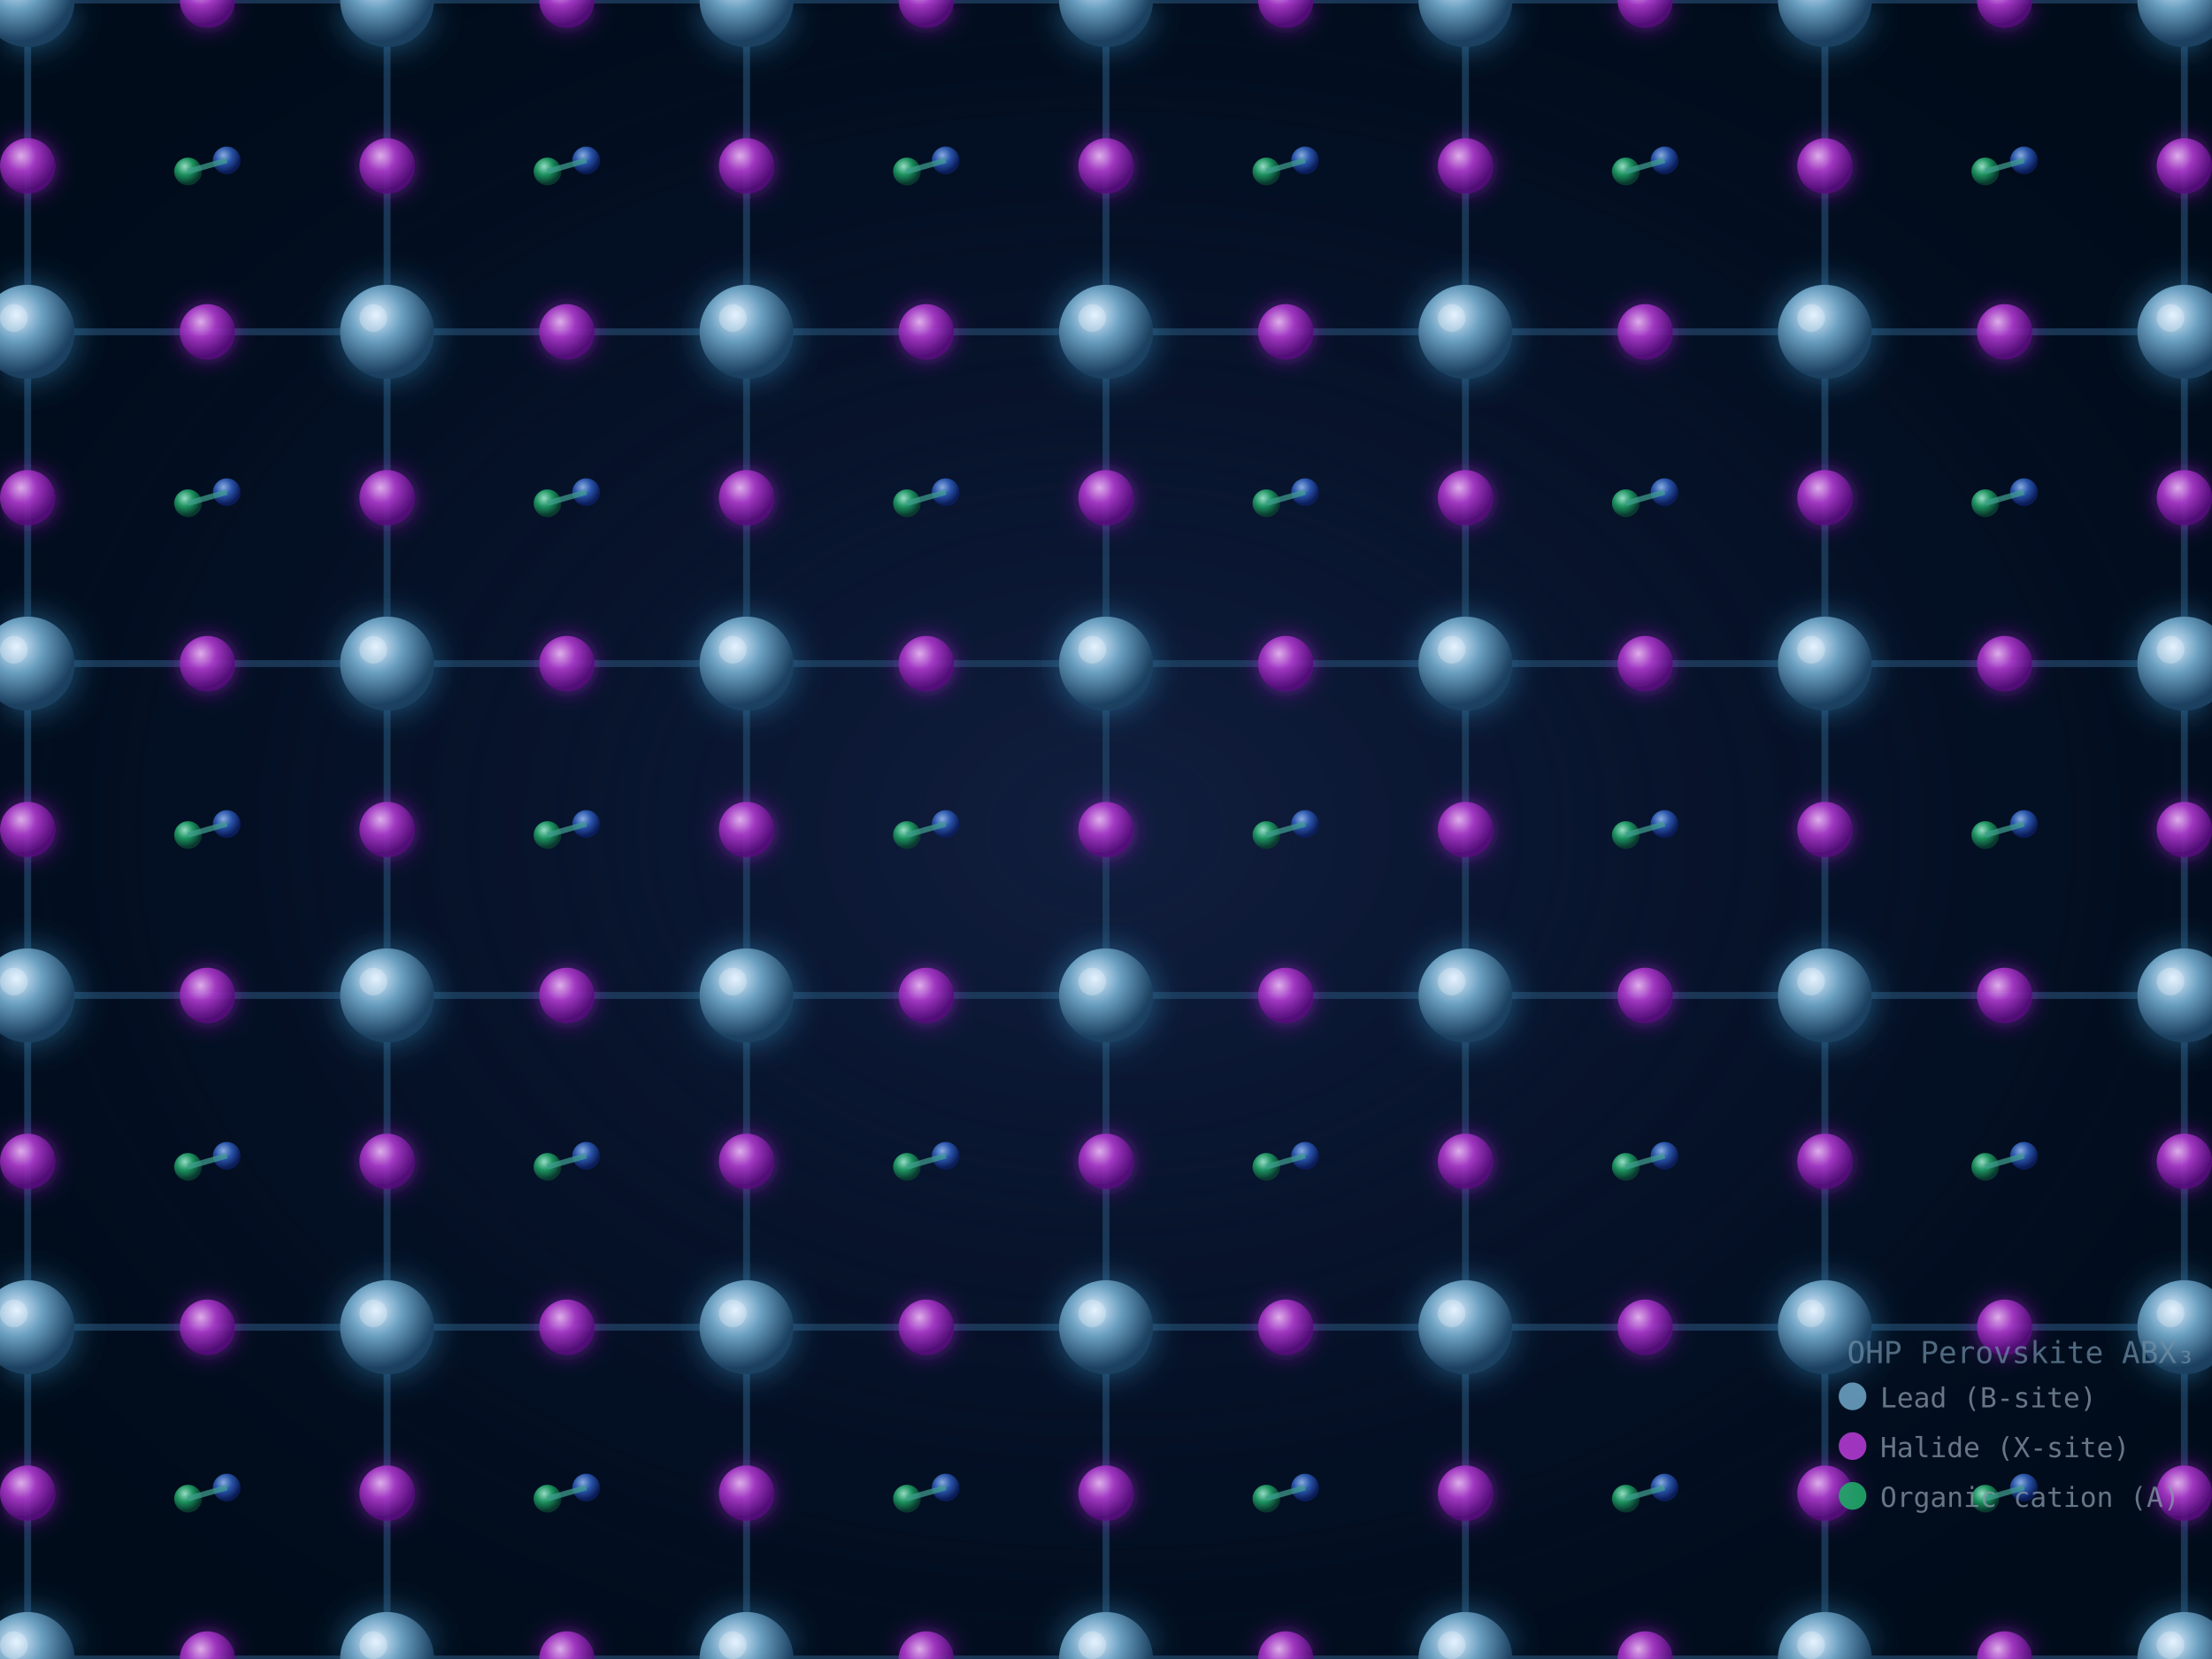
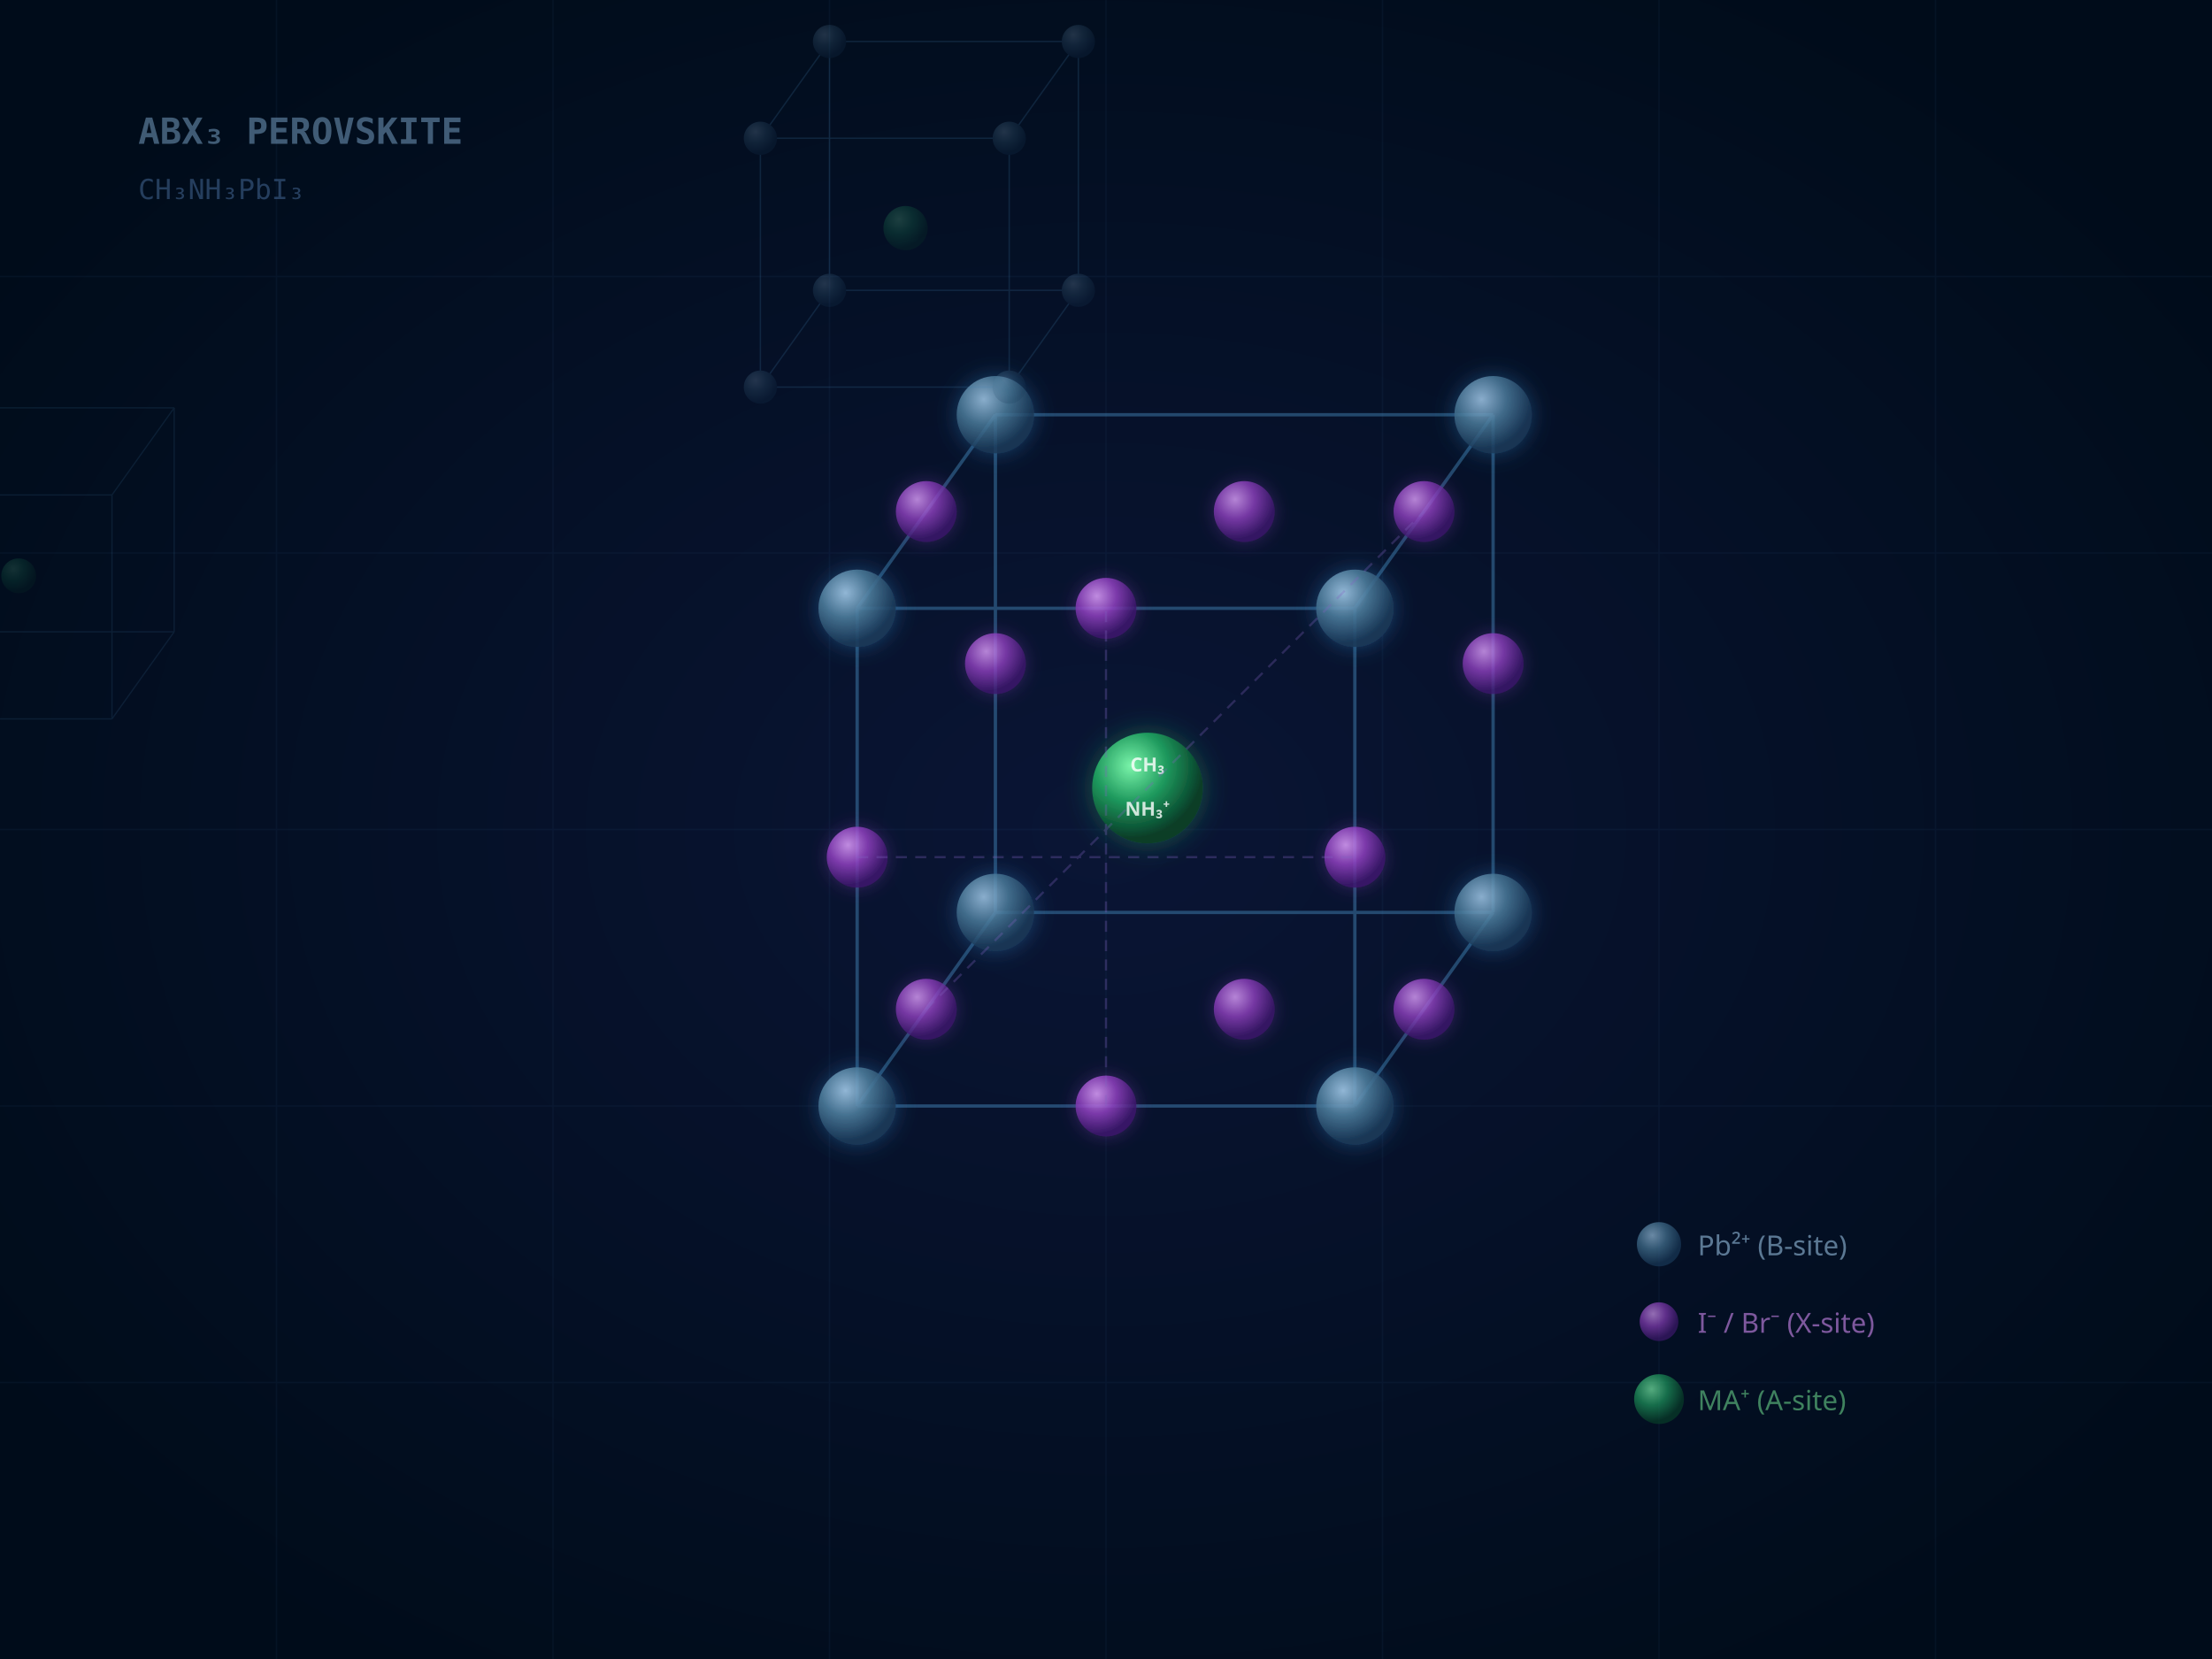
<svg xmlns="http://www.w3.org/2000/svg" width="800" height="600" viewBox="0 0 800 600">
  <defs>
-     <radialGradient id="pbg" cx="38%" cy="32%" r="62%">
-       <stop offset="0%" stop-color="#ddeeff" />
-       <stop offset="45%" stop-color="#6a9fc0" />
-       <stop offset="100%" stop-color="#1c4060" />
-     </radialGradient>
-     <radialGradient id="ig" cx="38%" cy="32%" r="62%">
-       <stop offset="0%" stop-color="#f5c0ff" />
-       <stop offset="45%" stop-color="#b03ad0" />
-       <stop offset="100%" stop-color="#5a0e80" />
-     </radialGradient>
-     <radialGradient id="cg" cx="38%" cy="32%" r="62%">
-       <stop offset="0%" stop-color="#b0ffe0" />
-       <stop offset="50%" stop-color="#20a868" />
-       <stop offset="100%" stop-color="#0a4030" />
-     </radialGradient>
-     <radialGradient id="ng" cx="38%" cy="32%" r="62%">
-       <stop offset="0%" stop-color="#a0c8ff" />
-       <stop offset="50%" stop-color="#3060c0" />
-       <stop offset="100%" stop-color="#0c1e60" />
-     </radialGradient>
    <radialGradient id="bg" cx="50%" cy="50%" r="60%">
      <stop offset="0%" stop-color="#0a1535" />
      <stop offset="100%" stop-color="#000c1a" />
    </radialGradient>
-     <filter id="pbglow" x="-80%" y="-80%" width="260%" height="260%">
-       <feGaussianBlur in="SourceAlpha" stdDeviation="6" result="blur" />
-       <feFlood flood-color="#3080b0" flood-opacity="0.7" result="col" />
+     <radialGradient id="pbg" cx="35%" cy="30%" r="65%">
+       <stop offset="0%" stop-color="#a0c8e8" />
+       <stop offset="50%" stop-color="#4a7a9a" />
+       <stop offset="100%" stop-color="#1a3a5a" />
+     </radialGradient>
+     <radialGradient id="ig" cx="35%" cy="30%" r="65%">
+       <stop offset="0%" stop-color="#e0a0ff" />
+       <stop offset="50%" stop-color="#9040c0" />
+       <stop offset="100%" stop-color="#401870" />
+     </radialGradient>
+     <radialGradient id="cg" cx="35%" cy="30%" r="65%">
+       <stop offset="0%" stop-color="#80ffb0" />
+       <stop offset="50%" stop-color="#20a060" />
+       <stop offset="100%" stop-color="#084028" />
+     </radialGradient>
+     <radialGradient id="ng" cx="35%" cy="30%" r="65%">
+       <stop offset="0%" stop-color="#90c0ff" />
+       <stop offset="50%" stop-color="#2060c0" />
+       <stop offset="100%" stop-color="#0c1e60" />
+     </radialGradient>
+     <radialGradient id="hg" cx="35%" cy="30%" r="65%">
+       <stop offset="0%" stop-color="#ffffff" />
+       <stop offset="50%" stop-color="#c0c0c0" />
+       <stop offset="100%" stop-color="#606060" />
+     </radialGradient>
+     <filter id="glow1" x="-50%" y="-50%" width="200%" height="200%">
+       <feGaussianBlur in="SourceAlpha" stdDeviation="4" result="blur" />
+       <feFlood flood-color="#3080c0" flood-opacity="0.5" result="col" />
      <feComposite in="col" in2="blur" operator="in" result="glow" />
      <feMerge>
        <feMergeNode in="glow" />
        <feMergeNode in="SourceGraphic" />
      </feMerge>
    </filter>
-     <filter id="iglow" x="-80%" y="-80%" width="260%" height="260%">
-       <feGaussianBlur in="SourceAlpha" stdDeviation="4" result="blur" />
-       <feFlood flood-color="#c020f0" flood-opacity="0.6" result="col" />
+     <filter id="glow2" x="-50%" y="-50%" width="200%" height="200%">
+       <feGaussianBlur in="SourceAlpha" stdDeviation="3" result="blur" />
+       <feFlood flood-color="#9040c0" flood-opacity="0.4" result="col" />
+       <feComposite in="col" in2="blur" operator="in" result="glow" />
+       <feMerge>
+         <feMergeNode in="glow" />
+         <feMergeNode in="SourceGraphic" />
+       </feMerge>
+     </filter>
+     <filter id="glow3" x="-50%" y="-50%" width="200%" height="200%">
+       <feGaussianBlur in="SourceAlpha" stdDeviation="5" result="blur" />
+       <feFlood flood-color="#20a060" flood-opacity="0.5" result="col" />
      <feComposite in="col" in2="blur" operator="in" result="glow" />
      <feMerge>
        <feMergeNode in="glow" />
        <feMergeNode in="SourceGraphic" />
      </feMerge>
    </filter>
  </defs>
  <rect width="800" height="600" fill="url(#bg)" />
-   <ellipse cx="400" cy="300" rx="440" ry="330.0" fill="none" stroke="#1a3060" stroke-width="0" opacity="0" />
-   <radialGradient id="amb" cx="50%" cy="50%" r="55%">
-     <stop offset="0%" stop-color="#122040" stop-opacity="0.8" />
-     <stop offset="100%" stop-color="#000c1a" stop-opacity="0" />
-   </radialGradient>
-   <rect width="800" height="600" fill="url(#amb)" />
-   <line x1="10" y1="0" x2="140" y2="0" stroke="#1e4060" stroke-width="2.5" opacity="0.8" />
-   <line x1="140" y1="0" x2="270" y2="0" stroke="#1e4060" stroke-width="2.5" opacity="0.8" />
-   <line x1="270" y1="0" x2="400" y2="0" stroke="#1e4060" stroke-width="2.5" opacity="0.8" />
-   <line x1="400" y1="0" x2="530" y2="0" stroke="#1e4060" stroke-width="2.5" opacity="0.8" />
-   <line x1="530" y1="0" x2="660" y2="0" stroke="#1e4060" stroke-width="2.5" opacity="0.8" />
-   <line x1="660" y1="0" x2="790" y2="0" stroke="#1e4060" stroke-width="2.5" opacity="0.8" />
-   <line x1="10" y1="120" x2="140" y2="120" stroke="#1e4060" stroke-width="2.5" opacity="0.8" />
-   <line x1="140" y1="120" x2="270" y2="120" stroke="#1e4060" stroke-width="2.5" opacity="0.8" />
-   <line x1="270" y1="120" x2="400" y2="120" stroke="#1e4060" stroke-width="2.5" opacity="0.8" />
-   <line x1="400" y1="120" x2="530" y2="120" stroke="#1e4060" stroke-width="2.5" opacity="0.8" />
-   <line x1="530" y1="120" x2="660" y2="120" stroke="#1e4060" stroke-width="2.5" opacity="0.8" />
-   <line x1="660" y1="120" x2="790" y2="120" stroke="#1e4060" stroke-width="2.5" opacity="0.8" />
-   <line x1="10" y1="240" x2="140" y2="240" stroke="#1e4060" stroke-width="2.5" opacity="0.8" />
-   <line x1="140" y1="240" x2="270" y2="240" stroke="#1e4060" stroke-width="2.5" opacity="0.8" />
-   <line x1="270" y1="240" x2="400" y2="240" stroke="#1e4060" stroke-width="2.5" opacity="0.8" />
-   <line x1="400" y1="240" x2="530" y2="240" stroke="#1e4060" stroke-width="2.5" opacity="0.8" />
-   <line x1="530" y1="240" x2="660" y2="240" stroke="#1e4060" stroke-width="2.5" opacity="0.8" />
-   <line x1="660" y1="240" x2="790" y2="240" stroke="#1e4060" stroke-width="2.5" opacity="0.8" />
-   <line x1="10" y1="360" x2="140" y2="360" stroke="#1e4060" stroke-width="2.5" opacity="0.8" />
-   <line x1="140" y1="360" x2="270" y2="360" stroke="#1e4060" stroke-width="2.5" opacity="0.8" />
-   <line x1="270" y1="360" x2="400" y2="360" stroke="#1e4060" stroke-width="2.5" opacity="0.8" />
-   <line x1="400" y1="360" x2="530" y2="360" stroke="#1e4060" stroke-width="2.5" opacity="0.8" />
-   <line x1="530" y1="360" x2="660" y2="360" stroke="#1e4060" stroke-width="2.5" opacity="0.8" />
-   <line x1="660" y1="360" x2="790" y2="360" stroke="#1e4060" stroke-width="2.5" opacity="0.8" />
-   <line x1="10" y1="480" x2="140" y2="480" stroke="#1e4060" stroke-width="2.5" opacity="0.8" />
-   <line x1="140" y1="480" x2="270" y2="480" stroke="#1e4060" stroke-width="2.5" opacity="0.8" />
-   <line x1="270" y1="480" x2="400" y2="480" stroke="#1e4060" stroke-width="2.5" opacity="0.8" />
-   <line x1="400" y1="480" x2="530" y2="480" stroke="#1e4060" stroke-width="2.5" opacity="0.8" />
-   <line x1="530" y1="480" x2="660" y2="480" stroke="#1e4060" stroke-width="2.5" opacity="0.8" />
-   <line x1="660" y1="480" x2="790" y2="480" stroke="#1e4060" stroke-width="2.5" opacity="0.8" />
-   <line x1="10" y1="600" x2="140" y2="600" stroke="#1e4060" stroke-width="2.5" opacity="0.8" />
-   <line x1="140" y1="600" x2="270" y2="600" stroke="#1e4060" stroke-width="2.5" opacity="0.8" />
-   <line x1="270" y1="600" x2="400" y2="600" stroke="#1e4060" stroke-width="2.5" opacity="0.8" />
-   <line x1="400" y1="600" x2="530" y2="600" stroke="#1e4060" stroke-width="2.5" opacity="0.8" />
-   <line x1="530" y1="600" x2="660" y2="600" stroke="#1e4060" stroke-width="2.5" opacity="0.8" />
-   <line x1="660" y1="600" x2="790" y2="600" stroke="#1e4060" stroke-width="2.5" opacity="0.8" />
-   <line x1="10" y1="0" x2="10" y2="120" stroke="#1e4060" stroke-width="2.5" opacity="0.8" />
-   <line x1="10" y1="120" x2="10" y2="240" stroke="#1e4060" stroke-width="2.5" opacity="0.8" />
-   <line x1="10" y1="240" x2="10" y2="360" stroke="#1e4060" stroke-width="2.5" opacity="0.8" />
-   <line x1="10" y1="360" x2="10" y2="480" stroke="#1e4060" stroke-width="2.5" opacity="0.8" />
-   <line x1="10" y1="480" x2="10" y2="600" stroke="#1e4060" stroke-width="2.5" opacity="0.8" />
-   <line x1="140" y1="0" x2="140" y2="120" stroke="#1e4060" stroke-width="2.5" opacity="0.8" />
-   <line x1="140" y1="120" x2="140" y2="240" stroke="#1e4060" stroke-width="2.5" opacity="0.8" />
-   <line x1="140" y1="240" x2="140" y2="360" stroke="#1e4060" stroke-width="2.5" opacity="0.8" />
-   <line x1="140" y1="360" x2="140" y2="480" stroke="#1e4060" stroke-width="2.5" opacity="0.8" />
-   <line x1="140" y1="480" x2="140" y2="600" stroke="#1e4060" stroke-width="2.5" opacity="0.8" />
-   <line x1="270" y1="0" x2="270" y2="120" stroke="#1e4060" stroke-width="2.5" opacity="0.8" />
-   <line x1="270" y1="120" x2="270" y2="240" stroke="#1e4060" stroke-width="2.5" opacity="0.8" />
-   <line x1="270" y1="240" x2="270" y2="360" stroke="#1e4060" stroke-width="2.5" opacity="0.8" />
-   <line x1="270" y1="360" x2="270" y2="480" stroke="#1e4060" stroke-width="2.5" opacity="0.8" />
-   <line x1="270" y1="480" x2="270" y2="600" stroke="#1e4060" stroke-width="2.5" opacity="0.8" />
-   <line x1="400" y1="0" x2="400" y2="120" stroke="#1e4060" stroke-width="2.5" opacity="0.8" />
-   <line x1="400" y1="120" x2="400" y2="240" stroke="#1e4060" stroke-width="2.5" opacity="0.8" />
-   <line x1="400" y1="240" x2="400" y2="360" stroke="#1e4060" stroke-width="2.5" opacity="0.8" />
-   <line x1="400" y1="360" x2="400" y2="480" stroke="#1e4060" stroke-width="2.5" opacity="0.8" />
-   <line x1="400" y1="480" x2="400" y2="600" stroke="#1e4060" stroke-width="2.5" opacity="0.8" />
-   <line x1="530" y1="0" x2="530" y2="120" stroke="#1e4060" stroke-width="2.5" opacity="0.8" />
-   <line x1="530" y1="120" x2="530" y2="240" stroke="#1e4060" stroke-width="2.5" opacity="0.8" />
-   <line x1="530" y1="240" x2="530" y2="360" stroke="#1e4060" stroke-width="2.5" opacity="0.8" />
-   <line x1="530" y1="360" x2="530" y2="480" stroke="#1e4060" stroke-width="2.5" opacity="0.8" />
-   <line x1="530" y1="480" x2="530" y2="600" stroke="#1e4060" stroke-width="2.5" opacity="0.8" />
-   <line x1="660" y1="0" x2="660" y2="120" stroke="#1e4060" stroke-width="2.5" opacity="0.8" />
-   <line x1="660" y1="120" x2="660" y2="240" stroke="#1e4060" stroke-width="2.5" opacity="0.8" />
-   <line x1="660" y1="240" x2="660" y2="360" stroke="#1e4060" stroke-width="2.5" opacity="0.8" />
-   <line x1="660" y1="360" x2="660" y2="480" stroke="#1e4060" stroke-width="2.5" opacity="0.8" />
-   <line x1="660" y1="480" x2="660" y2="600" stroke="#1e4060" stroke-width="2.5" opacity="0.8" />
-   <line x1="790" y1="0" x2="790" y2="120" stroke="#1e4060" stroke-width="2.5" opacity="0.8" />
-   <line x1="790" y1="120" x2="790" y2="240" stroke="#1e4060" stroke-width="2.5" opacity="0.8" />
-   <line x1="790" y1="240" x2="790" y2="360" stroke="#1e4060" stroke-width="2.5" opacity="0.8" />
-   <line x1="790" y1="360" x2="790" y2="480" stroke="#1e4060" stroke-width="2.5" opacity="0.8" />
-   <line x1="790" y1="480" x2="790" y2="600" stroke="#1e4060" stroke-width="2.5" opacity="0.8" />
-   <circle cx="68" cy="62" r="5" fill="url(#cg)" opacity="0.85" />
-   <circle cx="82" cy="58" r="5" fill="url(#ng)" opacity="0.85" />
-   <line x1="68" y1="62" x2="82" y2="58" stroke="#40a090" stroke-width="2" opacity="0.7" />
-   <circle cx="68" cy="182" r="5" fill="url(#cg)" opacity="0.85" />
-   <circle cx="82" cy="178" r="5" fill="url(#ng)" opacity="0.85" />
-   <line x1="68" y1="182" x2="82" y2="178" stroke="#40a090" stroke-width="2" opacity="0.7" />
-   <circle cx="68" cy="302" r="5" fill="url(#cg)" opacity="0.85" />
-   <circle cx="82" cy="298" r="5" fill="url(#ng)" opacity="0.85" />
-   <line x1="68" y1="302" x2="82" y2="298" stroke="#40a090" stroke-width="2" opacity="0.7" />
-   <circle cx="68" cy="422" r="5" fill="url(#cg)" opacity="0.85" />
-   <circle cx="82" cy="418" r="5" fill="url(#ng)" opacity="0.85" />
-   <line x1="68" y1="422" x2="82" y2="418" stroke="#40a090" stroke-width="2" opacity="0.7" />
-   <circle cx="68" cy="542" r="5" fill="url(#cg)" opacity="0.85" />
-   <circle cx="82" cy="538" r="5" fill="url(#ng)" opacity="0.85" />
-   <line x1="68" y1="542" x2="82" y2="538" stroke="#40a090" stroke-width="2" opacity="0.7" />
-   <circle cx="198" cy="62" r="5" fill="url(#cg)" opacity="0.85" />
-   <circle cx="212" cy="58" r="5" fill="url(#ng)" opacity="0.85" />
-   <line x1="198" y1="62" x2="212" y2="58" stroke="#40a090" stroke-width="2" opacity="0.7" />
-   <circle cx="198" cy="182" r="5" fill="url(#cg)" opacity="0.85" />
-   <circle cx="212" cy="178" r="5" fill="url(#ng)" opacity="0.85" />
-   <line x1="198" y1="182" x2="212" y2="178" stroke="#40a090" stroke-width="2" opacity="0.7" />
-   <circle cx="198" cy="302" r="5" fill="url(#cg)" opacity="0.85" />
-   <circle cx="212" cy="298" r="5" fill="url(#ng)" opacity="0.85" />
-   <line x1="198" y1="302" x2="212" y2="298" stroke="#40a090" stroke-width="2" opacity="0.7" />
-   <circle cx="198" cy="422" r="5" fill="url(#cg)" opacity="0.85" />
-   <circle cx="212" cy="418" r="5" fill="url(#ng)" opacity="0.85" />
-   <line x1="198" y1="422" x2="212" y2="418" stroke="#40a090" stroke-width="2" opacity="0.7" />
-   <circle cx="198" cy="542" r="5" fill="url(#cg)" opacity="0.85" />
-   <circle cx="212" cy="538" r="5" fill="url(#ng)" opacity="0.85" />
-   <line x1="198" y1="542" x2="212" y2="538" stroke="#40a090" stroke-width="2" opacity="0.7" />
-   <circle cx="328" cy="62" r="5" fill="url(#cg)" opacity="0.85" />
-   <circle cx="342" cy="58" r="5" fill="url(#ng)" opacity="0.85" />
-   <line x1="328" y1="62" x2="342" y2="58" stroke="#40a090" stroke-width="2" opacity="0.7" />
-   <circle cx="328" cy="182" r="5" fill="url(#cg)" opacity="0.85" />
-   <circle cx="342" cy="178" r="5" fill="url(#ng)" opacity="0.85" />
-   <line x1="328" y1="182" x2="342" y2="178" stroke="#40a090" stroke-width="2" opacity="0.7" />
-   <circle cx="328" cy="302" r="5" fill="url(#cg)" opacity="0.85" />
-   <circle cx="342" cy="298" r="5" fill="url(#ng)" opacity="0.85" />
-   <line x1="328" y1="302" x2="342" y2="298" stroke="#40a090" stroke-width="2" opacity="0.7" />
-   <circle cx="328" cy="422" r="5" fill="url(#cg)" opacity="0.85" />
-   <circle cx="342" cy="418" r="5" fill="url(#ng)" opacity="0.85" />
-   <line x1="328" y1="422" x2="342" y2="418" stroke="#40a090" stroke-width="2" opacity="0.7" />
-   <circle cx="328" cy="542" r="5" fill="url(#cg)" opacity="0.85" />
-   <circle cx="342" cy="538" r="5" fill="url(#ng)" opacity="0.85" />
-   <line x1="328" y1="542" x2="342" y2="538" stroke="#40a090" stroke-width="2" opacity="0.7" />
-   <circle cx="458" cy="62" r="5" fill="url(#cg)" opacity="0.85" />
-   <circle cx="472" cy="58" r="5" fill="url(#ng)" opacity="0.85" />
-   <line x1="458" y1="62" x2="472" y2="58" stroke="#40a090" stroke-width="2" opacity="0.7" />
-   <circle cx="458" cy="182" r="5" fill="url(#cg)" opacity="0.85" />
-   <circle cx="472" cy="178" r="5" fill="url(#ng)" opacity="0.85" />
-   <line x1="458" y1="182" x2="472" y2="178" stroke="#40a090" stroke-width="2" opacity="0.7" />
-   <circle cx="458" cy="302" r="5" fill="url(#cg)" opacity="0.85" />
-   <circle cx="472" cy="298" r="5" fill="url(#ng)" opacity="0.85" />
-   <line x1="458" y1="302" x2="472" y2="298" stroke="#40a090" stroke-width="2" opacity="0.7" />
-   <circle cx="458" cy="422" r="5" fill="url(#cg)" opacity="0.85" />
-   <circle cx="472" cy="418" r="5" fill="url(#ng)" opacity="0.85" />
-   <line x1="458" y1="422" x2="472" y2="418" stroke="#40a090" stroke-width="2" opacity="0.7" />
-   <circle cx="458" cy="542" r="5" fill="url(#cg)" opacity="0.85" />
-   <circle cx="472" cy="538" r="5" fill="url(#ng)" opacity="0.85" />
-   <line x1="458" y1="542" x2="472" y2="538" stroke="#40a090" stroke-width="2" opacity="0.7" />
-   <circle cx="588" cy="62" r="5" fill="url(#cg)" opacity="0.85" />
-   <circle cx="602" cy="58" r="5" fill="url(#ng)" opacity="0.85" />
-   <line x1="588" y1="62" x2="602" y2="58" stroke="#40a090" stroke-width="2" opacity="0.7" />
-   <circle cx="588" cy="182" r="5" fill="url(#cg)" opacity="0.85" />
-   <circle cx="602" cy="178" r="5" fill="url(#ng)" opacity="0.85" />
-   <line x1="588" y1="182" x2="602" y2="178" stroke="#40a090" stroke-width="2" opacity="0.7" />
-   <circle cx="588" cy="302" r="5" fill="url(#cg)" opacity="0.85" />
-   <circle cx="602" cy="298" r="5" fill="url(#ng)" opacity="0.85" />
-   <line x1="588" y1="302" x2="602" y2="298" stroke="#40a090" stroke-width="2" opacity="0.7" />
-   <circle cx="588" cy="422" r="5" fill="url(#cg)" opacity="0.85" />
-   <circle cx="602" cy="418" r="5" fill="url(#ng)" opacity="0.85" />
-   <line x1="588" y1="422" x2="602" y2="418" stroke="#40a090" stroke-width="2" opacity="0.7" />
-   <circle cx="588" cy="542" r="5" fill="url(#cg)" opacity="0.85" />
-   <circle cx="602" cy="538" r="5" fill="url(#ng)" opacity="0.85" />
-   <line x1="588" y1="542" x2="602" y2="538" stroke="#40a090" stroke-width="2" opacity="0.7" />
-   <circle cx="718" cy="62" r="5" fill="url(#cg)" opacity="0.85" />
-   <circle cx="732" cy="58" r="5" fill="url(#ng)" opacity="0.85" />
-   <line x1="718" y1="62" x2="732" y2="58" stroke="#40a090" stroke-width="2" opacity="0.7" />
-   <circle cx="718" cy="182" r="5" fill="url(#cg)" opacity="0.85" />
-   <circle cx="732" cy="178" r="5" fill="url(#ng)" opacity="0.85" />
-   <line x1="718" y1="182" x2="732" y2="178" stroke="#40a090" stroke-width="2" opacity="0.7" />
-   <circle cx="718" cy="302" r="5" fill="url(#cg)" opacity="0.85" />
-   <circle cx="732" cy="298" r="5" fill="url(#ng)" opacity="0.85" />
-   <line x1="718" y1="302" x2="732" y2="298" stroke="#40a090" stroke-width="2" opacity="0.7" />
-   <circle cx="718" cy="422" r="5" fill="url(#cg)" opacity="0.85" />
-   <circle cx="732" cy="418" r="5" fill="url(#ng)" opacity="0.85" />
-   <line x1="718" y1="422" x2="732" y2="418" stroke="#40a090" stroke-width="2" opacity="0.7" />
-   <circle cx="718" cy="542" r="5" fill="url(#cg)" opacity="0.85" />
-   <circle cx="732" cy="538" r="5" fill="url(#ng)" opacity="0.85" />
-   <line x1="718" y1="542" x2="732" y2="538" stroke="#40a090" stroke-width="2" opacity="0.7" />
-   <circle cx="75" cy="0" r="10" fill="url(#ig)" filter="url(#iglow)" opacity="0.9" />
-   <circle cx="75" cy="120" r="10" fill="url(#ig)" filter="url(#iglow)" opacity="0.9" />
-   <circle cx="75" cy="240" r="10" fill="url(#ig)" filter="url(#iglow)" opacity="0.9" />
-   <circle cx="75" cy="360" r="10" fill="url(#ig)" filter="url(#iglow)" opacity="0.9" />
-   <circle cx="75" cy="480" r="10" fill="url(#ig)" filter="url(#iglow)" opacity="0.9" />
-   <circle cx="75" cy="600" r="10" fill="url(#ig)" filter="url(#iglow)" opacity="0.9" />
-   <circle cx="205" cy="0" r="10" fill="url(#ig)" filter="url(#iglow)" opacity="0.9" />
-   <circle cx="205" cy="120" r="10" fill="url(#ig)" filter="url(#iglow)" opacity="0.9" />
-   <circle cx="205" cy="240" r="10" fill="url(#ig)" filter="url(#iglow)" opacity="0.9" />
-   <circle cx="205" cy="360" r="10" fill="url(#ig)" filter="url(#iglow)" opacity="0.9" />
-   <circle cx="205" cy="480" r="10" fill="url(#ig)" filter="url(#iglow)" opacity="0.9" />
-   <circle cx="205" cy="600" r="10" fill="url(#ig)" filter="url(#iglow)" opacity="0.9" />
-   <circle cx="335" cy="0" r="10" fill="url(#ig)" filter="url(#iglow)" opacity="0.9" />
-   <circle cx="335" cy="120" r="10" fill="url(#ig)" filter="url(#iglow)" opacity="0.9" />
-   <circle cx="335" cy="240" r="10" fill="url(#ig)" filter="url(#iglow)" opacity="0.9" />
-   <circle cx="335" cy="360" r="10" fill="url(#ig)" filter="url(#iglow)" opacity="0.9" />
-   <circle cx="335" cy="480" r="10" fill="url(#ig)" filter="url(#iglow)" opacity="0.9" />
-   <circle cx="335" cy="600" r="10" fill="url(#ig)" filter="url(#iglow)" opacity="0.9" />
-   <circle cx="465" cy="0" r="10" fill="url(#ig)" filter="url(#iglow)" opacity="0.9" />
-   <circle cx="465" cy="120" r="10" fill="url(#ig)" filter="url(#iglow)" opacity="0.9" />
-   <circle cx="465" cy="240" r="10" fill="url(#ig)" filter="url(#iglow)" opacity="0.9" />
-   <circle cx="465" cy="360" r="10" fill="url(#ig)" filter="url(#iglow)" opacity="0.9" />
-   <circle cx="465" cy="480" r="10" fill="url(#ig)" filter="url(#iglow)" opacity="0.9" />
-   <circle cx="465" cy="600" r="10" fill="url(#ig)" filter="url(#iglow)" opacity="0.9" />
-   <circle cx="595" cy="0" r="10" fill="url(#ig)" filter="url(#iglow)" opacity="0.9" />
-   <circle cx="595" cy="120" r="10" fill="url(#ig)" filter="url(#iglow)" opacity="0.9" />
-   <circle cx="595" cy="240" r="10" fill="url(#ig)" filter="url(#iglow)" opacity="0.9" />
-   <circle cx="595" cy="360" r="10" fill="url(#ig)" filter="url(#iglow)" opacity="0.9" />
-   <circle cx="595" cy="480" r="10" fill="url(#ig)" filter="url(#iglow)" opacity="0.9" />
-   <circle cx="595" cy="600" r="10" fill="url(#ig)" filter="url(#iglow)" opacity="0.9" />
-   <circle cx="725" cy="0" r="10" fill="url(#ig)" filter="url(#iglow)" opacity="0.9" />
-   <circle cx="725" cy="120" r="10" fill="url(#ig)" filter="url(#iglow)" opacity="0.9" />
-   <circle cx="725" cy="240" r="10" fill="url(#ig)" filter="url(#iglow)" opacity="0.9" />
-   <circle cx="725" cy="360" r="10" fill="url(#ig)" filter="url(#iglow)" opacity="0.9" />
-   <circle cx="725" cy="480" r="10" fill="url(#ig)" filter="url(#iglow)" opacity="0.9" />
-   <circle cx="725" cy="600" r="10" fill="url(#ig)" filter="url(#iglow)" opacity="0.9" />
-   <circle cx="10" cy="60" r="10" fill="url(#ig)" filter="url(#iglow)" opacity="0.9" />
-   <circle cx="10" cy="180" r="10" fill="url(#ig)" filter="url(#iglow)" opacity="0.9" />
-   <circle cx="10" cy="300" r="10" fill="url(#ig)" filter="url(#iglow)" opacity="0.9" />
-   <circle cx="10" cy="420" r="10" fill="url(#ig)" filter="url(#iglow)" opacity="0.9" />
-   <circle cx="10" cy="540" r="10" fill="url(#ig)" filter="url(#iglow)" opacity="0.9" />
-   <circle cx="140" cy="60" r="10" fill="url(#ig)" filter="url(#iglow)" opacity="0.9" />
-   <circle cx="140" cy="180" r="10" fill="url(#ig)" filter="url(#iglow)" opacity="0.9" />
-   <circle cx="140" cy="300" r="10" fill="url(#ig)" filter="url(#iglow)" opacity="0.9" />
-   <circle cx="140" cy="420" r="10" fill="url(#ig)" filter="url(#iglow)" opacity="0.9" />
-   <circle cx="140" cy="540" r="10" fill="url(#ig)" filter="url(#iglow)" opacity="0.9" />
-   <circle cx="270" cy="60" r="10" fill="url(#ig)" filter="url(#iglow)" opacity="0.9" />
-   <circle cx="270" cy="180" r="10" fill="url(#ig)" filter="url(#iglow)" opacity="0.9" />
-   <circle cx="270" cy="300" r="10" fill="url(#ig)" filter="url(#iglow)" opacity="0.9" />
-   <circle cx="270" cy="420" r="10" fill="url(#ig)" filter="url(#iglow)" opacity="0.9" />
-   <circle cx="270" cy="540" r="10" fill="url(#ig)" filter="url(#iglow)" opacity="0.9" />
-   <circle cx="400" cy="60" r="10" fill="url(#ig)" filter="url(#iglow)" opacity="0.9" />
-   <circle cx="400" cy="180" r="10" fill="url(#ig)" filter="url(#iglow)" opacity="0.9" />
-   <circle cx="400" cy="300" r="10" fill="url(#ig)" filter="url(#iglow)" opacity="0.9" />
-   <circle cx="400" cy="420" r="10" fill="url(#ig)" filter="url(#iglow)" opacity="0.9" />
-   <circle cx="400" cy="540" r="10" fill="url(#ig)" filter="url(#iglow)" opacity="0.9" />
-   <circle cx="530" cy="60" r="10" fill="url(#ig)" filter="url(#iglow)" opacity="0.9" />
-   <circle cx="530" cy="180" r="10" fill="url(#ig)" filter="url(#iglow)" opacity="0.9" />
-   <circle cx="530" cy="300" r="10" fill="url(#ig)" filter="url(#iglow)" opacity="0.9" />
-   <circle cx="530" cy="420" r="10" fill="url(#ig)" filter="url(#iglow)" opacity="0.9" />
-   <circle cx="530" cy="540" r="10" fill="url(#ig)" filter="url(#iglow)" opacity="0.9" />
-   <circle cx="660" cy="60" r="10" fill="url(#ig)" filter="url(#iglow)" opacity="0.9" />
-   <circle cx="660" cy="180" r="10" fill="url(#ig)" filter="url(#iglow)" opacity="0.9" />
-   <circle cx="660" cy="300" r="10" fill="url(#ig)" filter="url(#iglow)" opacity="0.9" />
-   <circle cx="660" cy="420" r="10" fill="url(#ig)" filter="url(#iglow)" opacity="0.9" />
-   <circle cx="660" cy="540" r="10" fill="url(#ig)" filter="url(#iglow)" opacity="0.9" />
-   <circle cx="790" cy="60" r="10" fill="url(#ig)" filter="url(#iglow)" opacity="0.9" />
-   <circle cx="790" cy="180" r="10" fill="url(#ig)" filter="url(#iglow)" opacity="0.9" />
-   <circle cx="790" cy="300" r="10" fill="url(#ig)" filter="url(#iglow)" opacity="0.9" />
-   <circle cx="790" cy="420" r="10" fill="url(#ig)" filter="url(#iglow)" opacity="0.9" />
-   <circle cx="790" cy="540" r="10" fill="url(#ig)" filter="url(#iglow)" opacity="0.9" />
-   <circle cx="10" cy="0" r="17" fill="url(#pbg)" filter="url(#pbglow)" />
-   <circle cx="5" cy="-5" r="5" fill="white" opacity="0.25" />
-   <circle cx="10" cy="120" r="17" fill="url(#pbg)" filter="url(#pbglow)" />
-   <circle cx="5" cy="115" r="5" fill="white" opacity="0.25" />
-   <circle cx="10" cy="240" r="17" fill="url(#pbg)" filter="url(#pbglow)" />
-   <circle cx="5" cy="235" r="5" fill="white" opacity="0.25" />
-   <circle cx="10" cy="360" r="17" fill="url(#pbg)" filter="url(#pbglow)" />
-   <circle cx="5" cy="355" r="5" fill="white" opacity="0.25" />
-   <circle cx="10" cy="480" r="17" fill="url(#pbg)" filter="url(#pbglow)" />
-   <circle cx="5" cy="475" r="5" fill="white" opacity="0.25" />
-   <circle cx="10" cy="600" r="17" fill="url(#pbg)" filter="url(#pbglow)" />
-   <circle cx="5" cy="595" r="5" fill="white" opacity="0.25" />
-   <circle cx="140" cy="0" r="17" fill="url(#pbg)" filter="url(#pbglow)" />
-   <circle cx="135" cy="-5" r="5" fill="white" opacity="0.25" />
-   <circle cx="140" cy="120" r="17" fill="url(#pbg)" filter="url(#pbglow)" />
-   <circle cx="135" cy="115" r="5" fill="white" opacity="0.25" />
-   <circle cx="140" cy="240" r="17" fill="url(#pbg)" filter="url(#pbglow)" />
-   <circle cx="135" cy="235" r="5" fill="white" opacity="0.25" />
-   <circle cx="140" cy="360" r="17" fill="url(#pbg)" filter="url(#pbglow)" />
-   <circle cx="135" cy="355" r="5" fill="white" opacity="0.25" />
-   <circle cx="140" cy="480" r="17" fill="url(#pbg)" filter="url(#pbglow)" />
-   <circle cx="135" cy="475" r="5" fill="white" opacity="0.25" />
-   <circle cx="140" cy="600" r="17" fill="url(#pbg)" filter="url(#pbglow)" />
-   <circle cx="135" cy="595" r="5" fill="white" opacity="0.25" />
-   <circle cx="270" cy="0" r="17" fill="url(#pbg)" filter="url(#pbglow)" />
-   <circle cx="265" cy="-5" r="5" fill="white" opacity="0.25" />
-   <circle cx="270" cy="120" r="17" fill="url(#pbg)" filter="url(#pbglow)" />
-   <circle cx="265" cy="115" r="5" fill="white" opacity="0.25" />
-   <circle cx="270" cy="240" r="17" fill="url(#pbg)" filter="url(#pbglow)" />
-   <circle cx="265" cy="235" r="5" fill="white" opacity="0.25" />
-   <circle cx="270" cy="360" r="17" fill="url(#pbg)" filter="url(#pbglow)" />
-   <circle cx="265" cy="355" r="5" fill="white" opacity="0.25" />
-   <circle cx="270" cy="480" r="17" fill="url(#pbg)" filter="url(#pbglow)" />
-   <circle cx="265" cy="475" r="5" fill="white" opacity="0.25" />
-   <circle cx="270" cy="600" r="17" fill="url(#pbg)" filter="url(#pbglow)" />
-   <circle cx="265" cy="595" r="5" fill="white" opacity="0.25" />
-   <circle cx="400" cy="0" r="17" fill="url(#pbg)" filter="url(#pbglow)" />
-   <circle cx="395" cy="-5" r="5" fill="white" opacity="0.25" />
-   <circle cx="400" cy="120" r="17" fill="url(#pbg)" filter="url(#pbglow)" />
-   <circle cx="395" cy="115" r="5" fill="white" opacity="0.25" />
-   <circle cx="400" cy="240" r="17" fill="url(#pbg)" filter="url(#pbglow)" />
-   <circle cx="395" cy="235" r="5" fill="white" opacity="0.25" />
-   <circle cx="400" cy="360" r="17" fill="url(#pbg)" filter="url(#pbglow)" />
-   <circle cx="395" cy="355" r="5" fill="white" opacity="0.25" />
-   <circle cx="400" cy="480" r="17" fill="url(#pbg)" filter="url(#pbglow)" />
-   <circle cx="395" cy="475" r="5" fill="white" opacity="0.25" />
-   <circle cx="400" cy="600" r="17" fill="url(#pbg)" filter="url(#pbglow)" />
-   <circle cx="395" cy="595" r="5" fill="white" opacity="0.25" />
-   <circle cx="530" cy="0" r="17" fill="url(#pbg)" filter="url(#pbglow)" />
-   <circle cx="525" cy="-5" r="5" fill="white" opacity="0.25" />
-   <circle cx="530" cy="120" r="17" fill="url(#pbg)" filter="url(#pbglow)" />
-   <circle cx="525" cy="115" r="5" fill="white" opacity="0.25" />
-   <circle cx="530" cy="240" r="17" fill="url(#pbg)" filter="url(#pbglow)" />
-   <circle cx="525" cy="235" r="5" fill="white" opacity="0.25" />
-   <circle cx="530" cy="360" r="17" fill="url(#pbg)" filter="url(#pbglow)" />
-   <circle cx="525" cy="355" r="5" fill="white" opacity="0.25" />
-   <circle cx="530" cy="480" r="17" fill="url(#pbg)" filter="url(#pbglow)" />
-   <circle cx="525" cy="475" r="5" fill="white" opacity="0.25" />
-   <circle cx="530" cy="600" r="17" fill="url(#pbg)" filter="url(#pbglow)" />
-   <circle cx="525" cy="595" r="5" fill="white" opacity="0.25" />
-   <circle cx="660" cy="0" r="17" fill="url(#pbg)" filter="url(#pbglow)" />
-   <circle cx="655" cy="-5" r="5" fill="white" opacity="0.25" />
-   <circle cx="660" cy="120" r="17" fill="url(#pbg)" filter="url(#pbglow)" />
-   <circle cx="655" cy="115" r="5" fill="white" opacity="0.25" />
-   <circle cx="660" cy="240" r="17" fill="url(#pbg)" filter="url(#pbglow)" />
-   <circle cx="655" cy="235" r="5" fill="white" opacity="0.25" />
-   <circle cx="660" cy="360" r="17" fill="url(#pbg)" filter="url(#pbglow)" />
-   <circle cx="655" cy="355" r="5" fill="white" opacity="0.25" />
-   <circle cx="660" cy="480" r="17" fill="url(#pbg)" filter="url(#pbglow)" />
-   <circle cx="655" cy="475" r="5" fill="white" opacity="0.25" />
-   <circle cx="660" cy="600" r="17" fill="url(#pbg)" filter="url(#pbglow)" />
-   <circle cx="655" cy="595" r="5" fill="white" opacity="0.25" />
-   <circle cx="790" cy="0" r="17" fill="url(#pbg)" filter="url(#pbglow)" />
-   <circle cx="785" cy="-5" r="5" fill="white" opacity="0.25" />
-   <circle cx="790" cy="120" r="17" fill="url(#pbg)" filter="url(#pbglow)" />
-   <circle cx="785" cy="115" r="5" fill="white" opacity="0.25" />
-   <circle cx="790" cy="240" r="17" fill="url(#pbg)" filter="url(#pbglow)" />
-   <circle cx="785" cy="235" r="5" fill="white" opacity="0.25" />
-   <circle cx="790" cy="360" r="17" fill="url(#pbg)" filter="url(#pbglow)" />
-   <circle cx="785" cy="355" r="5" fill="white" opacity="0.25" />
-   <circle cx="790" cy="480" r="17" fill="url(#pbg)" filter="url(#pbglow)" />
-   <circle cx="785" cy="475" r="5" fill="white" opacity="0.25" />
-   <circle cx="790" cy="600" r="17" fill="url(#pbg)" filter="url(#pbglow)" />
-   <circle cx="785" cy="595" r="5" fill="white" opacity="0.25" />
-   <text x="668" y="493" font-size="11" fill="#7090a8" font-family="monospace" opacity="0.7">OHP Perovskite ABX₃</text>
-   <circle cx="670" cy="505" r="5" fill="#6a9fc0" opacity="0.9" />
-   <text x="680" y="509" font-size="10" fill="#8899aa" font-family="monospace" opacity="0.75">Lead (B-site)</text>
-   <circle cx="670" cy="523" r="5" fill="#b03ad0" opacity="0.9" />
-   <text x="680" y="527" font-size="10" fill="#8899aa" font-family="monospace" opacity="0.75">Halide (X-site)</text>
-   <circle cx="670" cy="541" r="5" fill="#20a868" opacity="0.9" />
-   <text x="680" y="545" font-size="10" fill="#8899aa" font-family="monospace" opacity="0.75">Organic cation (A)</text>
+   <g opacity="0.08" stroke="#3060a0" stroke-width="0.5">
+     <line x1="0" y1="100" x2="800" y2="100" />
+     <line x1="0" y1="200" x2="800" y2="200" />
+     <line x1="0" y1="300" x2="800" y2="300" />
+     <line x1="0" y1="400" x2="800" y2="400" />
+     <line x1="0" y1="500" x2="800" y2="500" />
+     <line x1="100" y1="0" x2="100" y2="600" />
+     <line x1="200" y1="0" x2="200" y2="600" />
+     <line x1="300" y1="0" x2="300" y2="600" />
+     <line x1="400" y1="0" x2="400" y2="600" />
+     <line x1="500" y1="0" x2="500" y2="600" />
+     <line x1="600" y1="0" x2="600" y2="600" />
+     <line x1="700" y1="0" x2="700" y2="600" />
+   </g>
+   <g stroke="#4080b0" stroke-width="1.2" opacity="0.5" fill="none">
+     <line x1="310" y1="400" x2="490" y2="400" />
+     <line x1="490" y1="400" x2="540" y2="330" />
+     <line x1="540" y1="330" x2="360" y2="330" />
+     <line x1="360" y1="330" x2="310" y2="400" />
+     <line x1="310" y1="220" x2="490" y2="220" />
+     <line x1="490" y1="220" x2="540" y2="150" />
+     <line x1="540" y1="150" x2="360" y2="150" />
+     <line x1="360" y1="150" x2="310" y2="220" />
+     <line x1="310" y1="400" x2="310" y2="220" />
+     <line x1="490" y1="400" x2="490" y2="220" />
+     <line x1="540" y1="330" x2="540" y2="150" />
+     <line x1="360" y1="330" x2="360" y2="150" />
+   </g>
+   <circle cx="310" cy="400" r="14" fill="url(#pbg)" filter="url(#glow1)" opacity="0.9" />
+   <circle cx="490" cy="400" r="14" fill="url(#pbg)" filter="url(#glow1)" opacity="0.9" />
+   <circle cx="540" cy="330" r="14" fill="url(#pbg)" filter="url(#glow1)" opacity="0.85" />
+   <circle cx="360" cy="330" r="14" fill="url(#pbg)" filter="url(#glow1)" opacity="0.85" />
+   <circle cx="310" cy="220" r="14" fill="url(#pbg)" filter="url(#glow1)" opacity="0.9" />
+   <circle cx="490" cy="220" r="14" fill="url(#pbg)" filter="url(#glow1)" opacity="0.9" />
+   <circle cx="540" cy="150" r="14" fill="url(#pbg)" filter="url(#glow1)" opacity="0.85" />
+   <circle cx="360" cy="150" r="14" fill="url(#pbg)" filter="url(#glow1)" opacity="0.85" />
+   <circle cx="400" cy="400" r="11" fill="url(#ig)" filter="url(#glow2)" opacity="0.85" />
+   <circle cx="515" cy="365" r="11" fill="url(#ig)" filter="url(#glow2)" opacity="0.8" />
+   <circle cx="335" cy="365" r="11" fill="url(#ig)" filter="url(#glow2)" opacity="0.8" />
+   <circle cx="450" cy="365" r="11" fill="url(#ig)" filter="url(#glow2)" opacity="0.8" />
+   <circle cx="400" cy="220" r="11" fill="url(#ig)" filter="url(#glow2)" opacity="0.85" />
+   <circle cx="515" cy="185" r="11" fill="url(#ig)" filter="url(#glow2)" opacity="0.8" />
+   <circle cx="335" cy="185" r="11" fill="url(#ig)" filter="url(#glow2)" opacity="0.8" />
+   <circle cx="450" cy="185" r="11" fill="url(#ig)" filter="url(#glow2)" opacity="0.8" />
+   <circle cx="310" cy="310" r="11" fill="url(#ig)" filter="url(#glow2)" opacity="0.85" />
+   <circle cx="490" cy="310" r="11" fill="url(#ig)" filter="url(#glow2)" opacity="0.85" />
+   <circle cx="540" cy="240" r="11" fill="url(#ig)" filter="url(#glow2)" opacity="0.8" />
+   <circle cx="360" cy="240" r="11" fill="url(#ig)" filter="url(#glow2)" opacity="0.8" />
+   <circle cx="415" cy="285" r="20" fill="url(#cg)" filter="url(#glow3)" opacity="0.95" />
+   <text x="415" y="279" text-anchor="middle" font-size="7" fill="#ffffff" font-family="sans-serif" font-weight="bold" opacity="0.8">CH₃</text>
+   <text x="415" y="295" text-anchor="middle" font-size="7" fill="#ffffff" font-family="sans-serif" font-weight="bold" opacity="0.8">NH₃⁺</text>
+   <g stroke="#8060c0" stroke-width="0.8" opacity="0.3" stroke-dasharray="4,3">
+     <line x1="400" y1="400" x2="400" y2="220" />
+     <line x1="310" y1="310" x2="490" y2="310" />
+     <line x1="335" y1="365" x2="515" y2="185" />
+   </g>
+   <text x="50" y="52" font-size="13" fill="#6a90b0" font-family="monospace" opacity="0.6" font-weight="bold">ABX₃ PEROVSKITE</text>
+   <text x="50" y="72" font-size="10" fill="#4a70a0" font-family="monospace" opacity="0.5">CH₃NH₃PbI₃</text>
+   <g transform="translate(600,450)" opacity="0.65">
+     <circle cx="0" cy="0" r="8" fill="url(#pbg)" />
+     <text x="14" y="4" font-size="10" fill="#8ab0d0" font-family="sans-serif">Pb²⁺ (B-site)</text>
+     <circle cx="0" cy="28" r="7" fill="url(#ig)" />
+     <text x="14" y="32" font-size="10" fill="#c080e0" font-family="sans-serif">I⁻ / Br⁻ (X-site)</text>
+     <circle cx="0" cy="56" r="9" fill="url(#cg)" />
+     <text x="14" y="60" font-size="10" fill="#60c080" font-family="sans-serif">MA⁺ (A-site)</text>
+   </g>
+   <g opacity="0.2" transform="translate(120,-60) scale(0.5)">
+     <g stroke="#4080b0" stroke-width="1" fill="none">
+       <line x1="310" y1="400" x2="490" y2="400" />
+       <line x1="490" y1="400" x2="540" y2="330" />
+       <line x1="540" y1="330" x2="360" y2="330" />
+       <line x1="360" y1="330" x2="310" y2="400" />
+       <line x1="310" y1="220" x2="490" y2="220" />
+       <line x1="490" y1="220" x2="540" y2="150" />
+       <line x1="540" y1="150" x2="360" y2="150" />
+       <line x1="360" y1="150" x2="310" y2="220" />
+       <line x1="310" y1="400" x2="310" y2="220" />
+       <line x1="490" y1="400" x2="490" y2="220" />
+       <line x1="540" y1="330" x2="540" y2="150" />
+       <line x1="360" y1="330" x2="360" y2="150" />
+     </g>
+     <circle cx="310" cy="400" r="12" fill="url(#pbg)" />
+     <circle cx="490" cy="400" r="12" fill="url(#pbg)" />
+     <circle cx="540" cy="330" r="12" fill="url(#pbg)" />
+     <circle cx="360" cy="330" r="12" fill="url(#pbg)" />
+     <circle cx="310" cy="220" r="12" fill="url(#pbg)" />
+     <circle cx="490" cy="220" r="12" fill="url(#pbg)" />
+     <circle cx="540" cy="150" r="12" fill="url(#pbg)" />
+     <circle cx="360" cy="150" r="12" fill="url(#pbg)" />
+     <circle cx="415" cy="285" r="16" fill="url(#cg)" />
+   </g>
+   <g opacity="0.15" transform="translate(-180,80) scale(0.45)">
+     <g stroke="#4080b0" stroke-width="1" fill="none">
+       <line x1="310" y1="400" x2="490" y2="400" />
+       <line x1="490" y1="400" x2="540" y2="330" />
+       <line x1="540" y1="330" x2="360" y2="330" />
+       <line x1="360" y1="330" x2="310" y2="400" />
+       <line x1="310" y1="220" x2="490" y2="220" />
+       <line x1="490" y1="220" x2="540" y2="150" />
+       <line x1="540" y1="150" x2="360" y2="150" />
+       <line x1="360" y1="150" x2="310" y2="220" />
+       <line x1="310" y1="400" x2="310" y2="220" />
+       <line x1="490" y1="400" x2="490" y2="220" />
+       <line x1="540" y1="330" x2="540" y2="150" />
+       <line x1="360" y1="330" x2="360" y2="150" />
+     </g>
+     <circle cx="415" cy="285" r="14" fill="url(#cg)" />
+   </g>
</svg>
